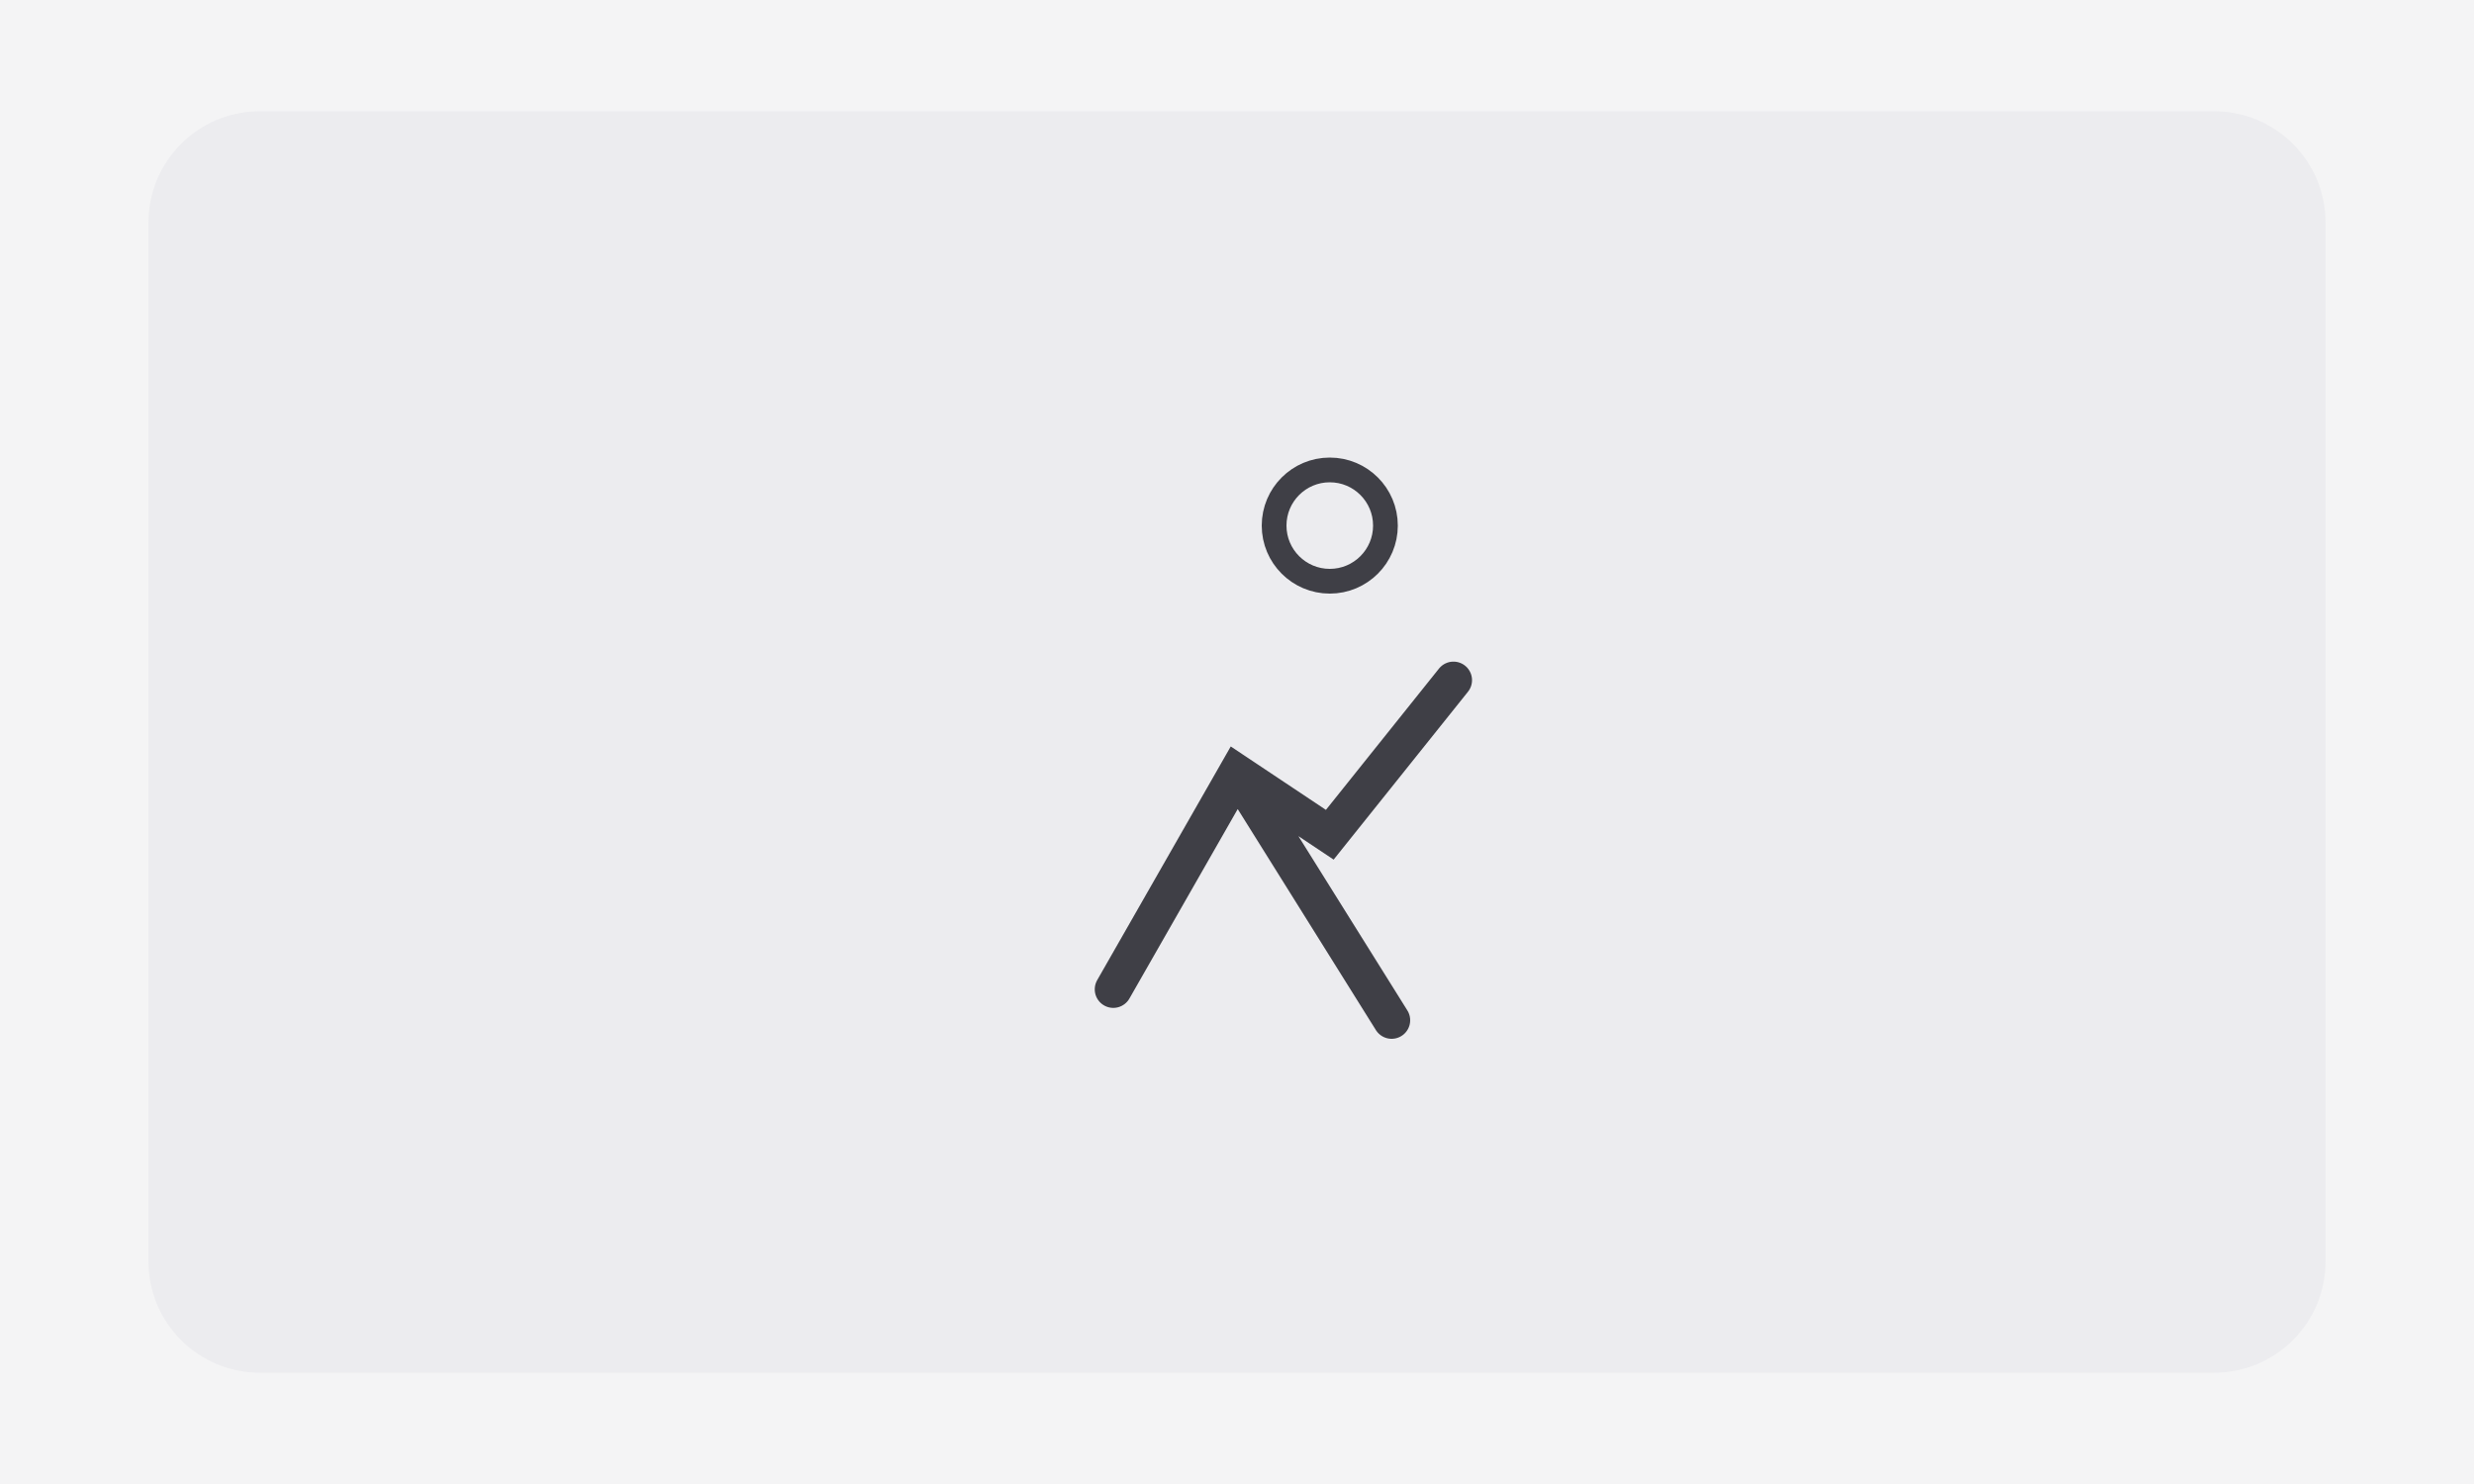
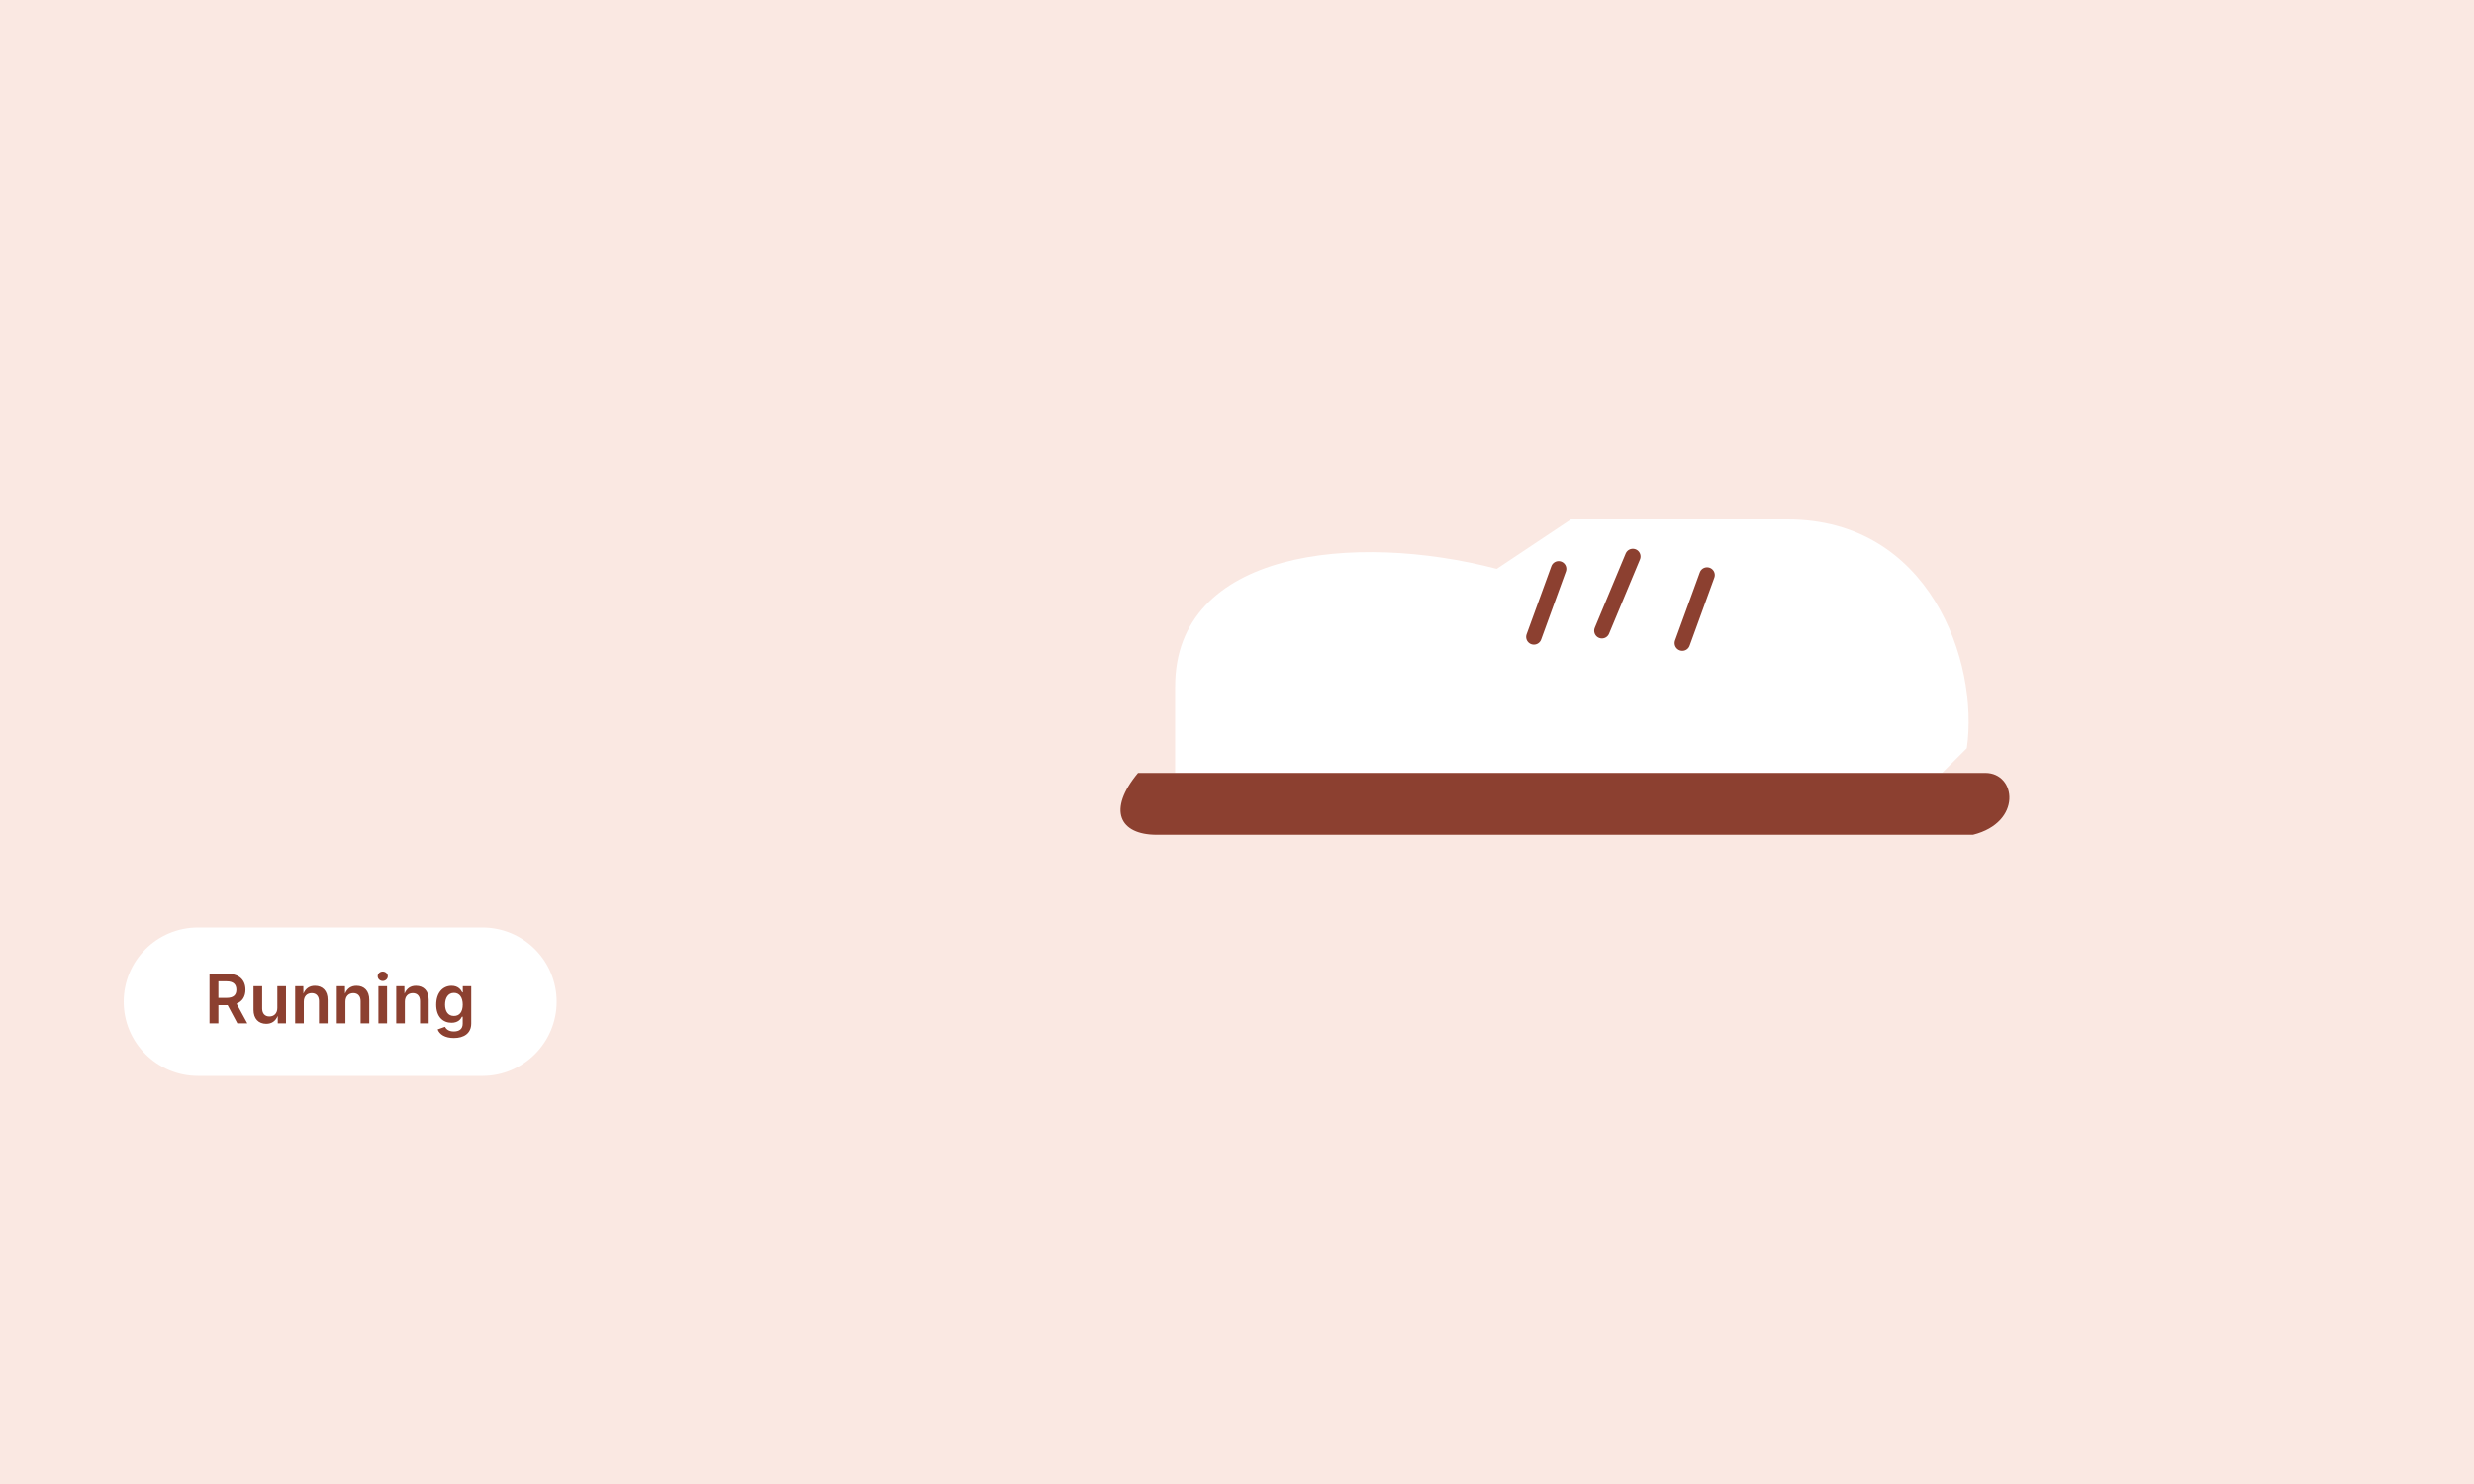
- <svg xmlns="http://www.w3.org/2000/svg" viewBox="0 0 800 480" role="img">
-   <rect width="800" height="480" fill="#f4f4f5" />
-   <rect x="48" y="36" width="704" height="408" rx="36" fill="#ececef" />
-   <circle cx="430" cy="170" r="18" fill="none" stroke="#3f3f46" stroke-width="8" />
-   <path d="M360 320l40-70 30 20 40-50M400 250l50 80" fill="none" stroke="#3f3f46" stroke-width="12" stroke-linecap="round" />
+ <svg xmlns="http://www.w3.org/2000/svg" viewBox="0 0 800 480" role="img" aria-label="Running">
+   <rect width="800" height="480" fill="#FAE8E2" />
+   <g transform="translate(500 230)">
+     <path d="M-120 20V-8C-120-52-62-58-16-46L8-62H78C124-62 140-16 136 12L128 20Z" fill="#ffffff" />
+     <path d="M-132 20H142c10 0 12 16-4 20H-126c-12 0-16-8-6-20Z" fill="#8C4030" />
+     <path d="M4-46L-4-24M28-50L18-26M52-44L44-22" fill="none" stroke="#8C4030" stroke-width="5" stroke-linecap="round" />
+   </g>
+   <rect x="40" y="300" width="140" height="48" rx="24" fill="#ffffff" />
+   <text x="110" y="331" text-anchor="middle" font-family="Inter, ui-sans-serif, system-ui, sans-serif" font-size="22" font-weight="600" fill="#8C4030">Running</text>
</svg>
